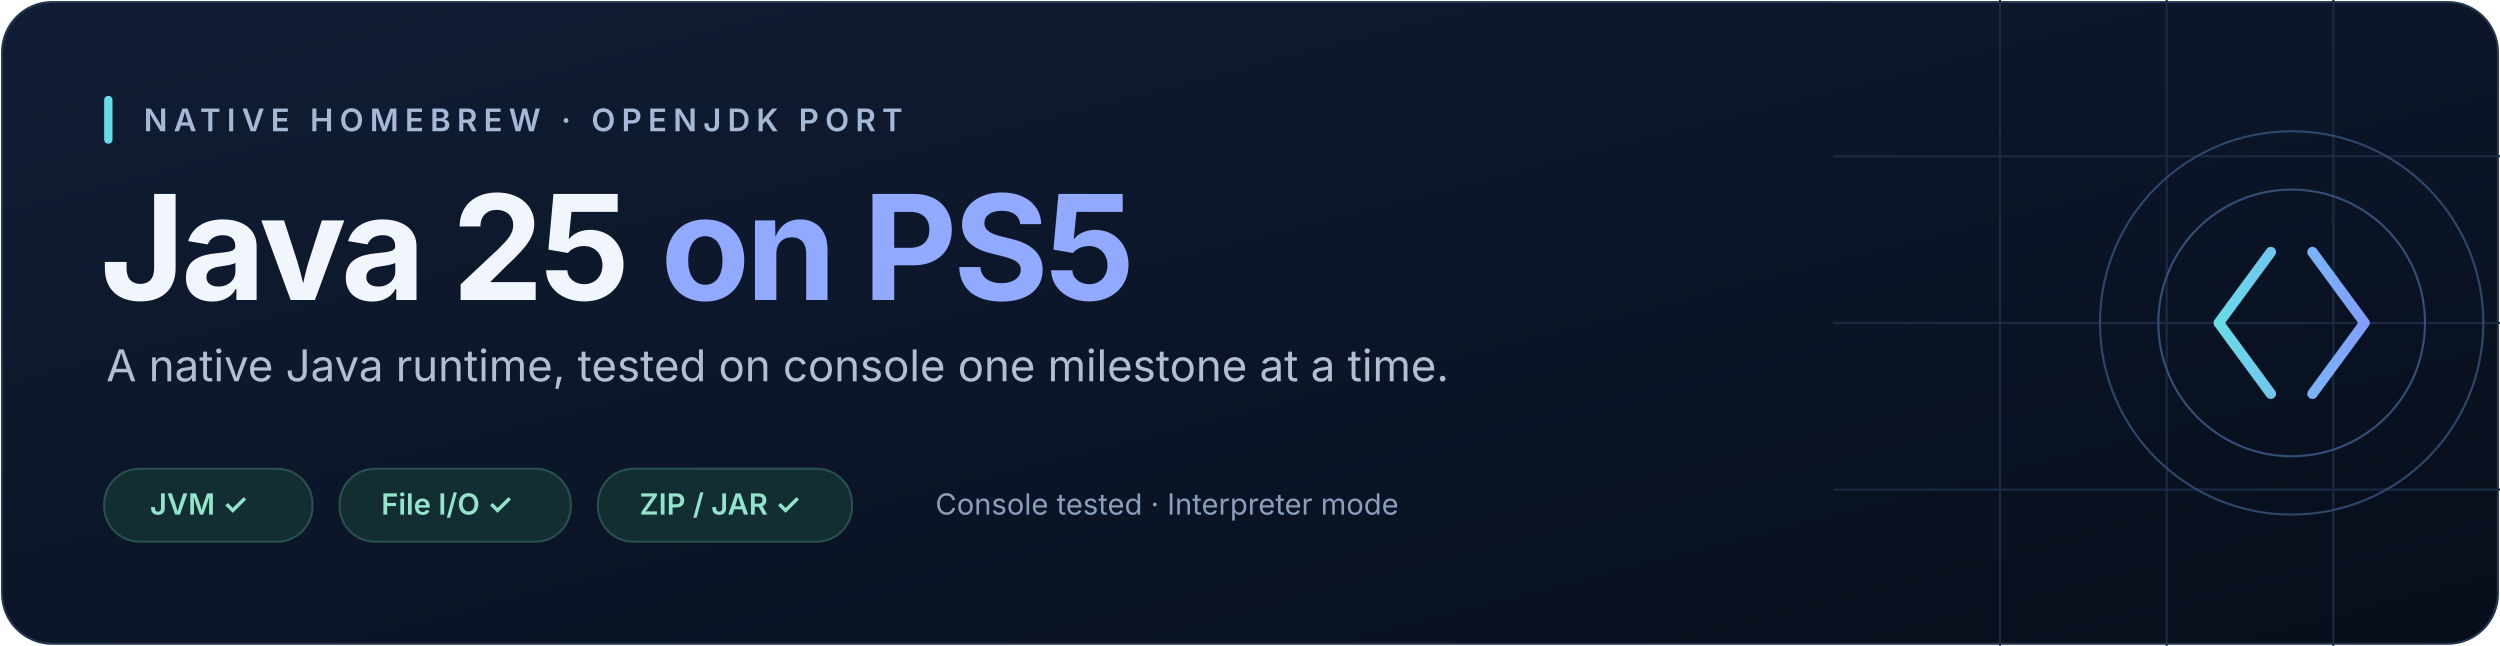
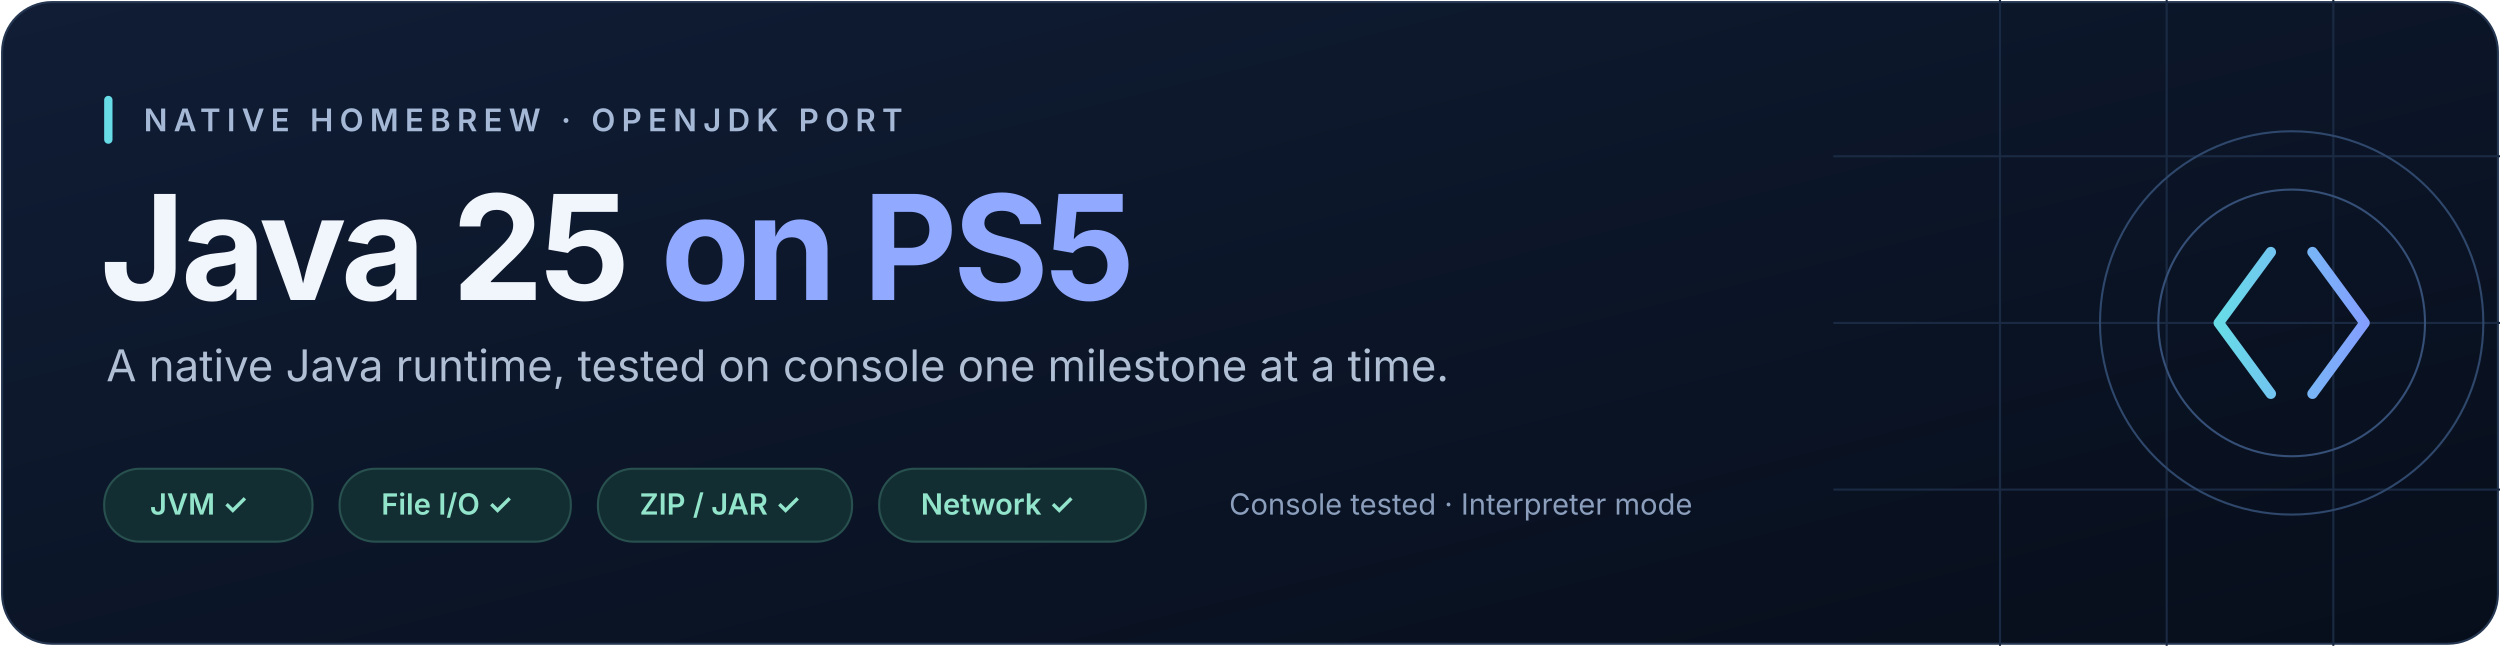
<svg xmlns="http://www.w3.org/2000/svg" width="1200" height="310" viewBox="0 0 1200 310" role="img" aria-labelledby="title description">
  <defs>
    <linearGradient id="background" x2="1" y2="1">
      <stop stop-color="#101d35" />
      <stop offset="1" stop-color="#070e1b" />
    </linearGradient>
    <linearGradient id="accent">
      <stop stop-color="#67dce7" />
      <stop offset="1" stop-color="#839eff" />
    </linearGradient>
  </defs>
  <rect x="1" y="1" width="1198" height="308" rx="24" fill="url(#background)" stroke="#253651" />
  <path d="M960 0v310M1040 0v310M1120 0v310M880 75h320M880 155h320M880 235h320" stroke="#1b2a43" stroke-width="1" />
  <circle cx="1100" cy="155" r="92" fill="none" stroke="#2e476b" stroke-width="1" />
  <circle cx="1100" cy="155" r="64" fill="none" stroke="#354f77" stroke-width="1" />
  <path d="M1090 121l-25 34 25 34M1110 121l25 34-25 34" fill="none" stroke="url(#accent)" stroke-width="5" stroke-linecap="round" stroke-linejoin="round" />
  <rect x="50" y="46" width="4" height="23" rx="2" fill="#67dce7" />
  <g font-family="Inter,Segoe UI,Arial,sans-serif">
    <text x="69" y="63" font-size="15" font-weight="600" letter-spacing="3" fill="#a5b9d7">NATIVE HOMEBREW · OPENJDK PORT</text>
    <text x="48" y="144" font-size="70" font-weight="700" letter-spacing="-2" fill="#f1f5fc">Java 25 <tspan fill="#91aaff">on PS5</tspan>
    </text>
    <text x="51" y="183" font-size="21" fill="#b1bfd5">A native Java runtime, tested on console one milestone at a time.</text>
    <g font-size="14" font-weight="600">
      <rect x="50" y="225" width="100" height="35" rx="17" fill="#132e32" stroke="#28504e" />
      <text x="72" y="247" fill="#92e4cb">JVM ✓</text>
      <rect x="163" y="225" width="111" height="35" rx="17" fill="#132e32" stroke="#28504e" />
      <text x="183" y="247" fill="#92e4cb">File I/O ✓</text>
      <rect x="287" y="225" width="122" height="35" rx="17" fill="#132e32" stroke="#28504e" />
      <text x="307" y="247" fill="#92e4cb">ZIP / JAR ✓</text>
-       <text x="449" y="247" font-weight="400" fill="#8b9fbd">Console tested · Interpreter mode</text>
+       <rect x="422" y="225" width="128" height="35" rx="17" fill="#132e32" stroke="#28504e" />
+       <text x="442" y="247" fill="#92e4cb">Network ✓</text>
+       <text x="590" y="247" font-weight="400" fill="#8b9fbd">Console tested · Interpreter mode</text>
    </g>
  </g>
</svg>
